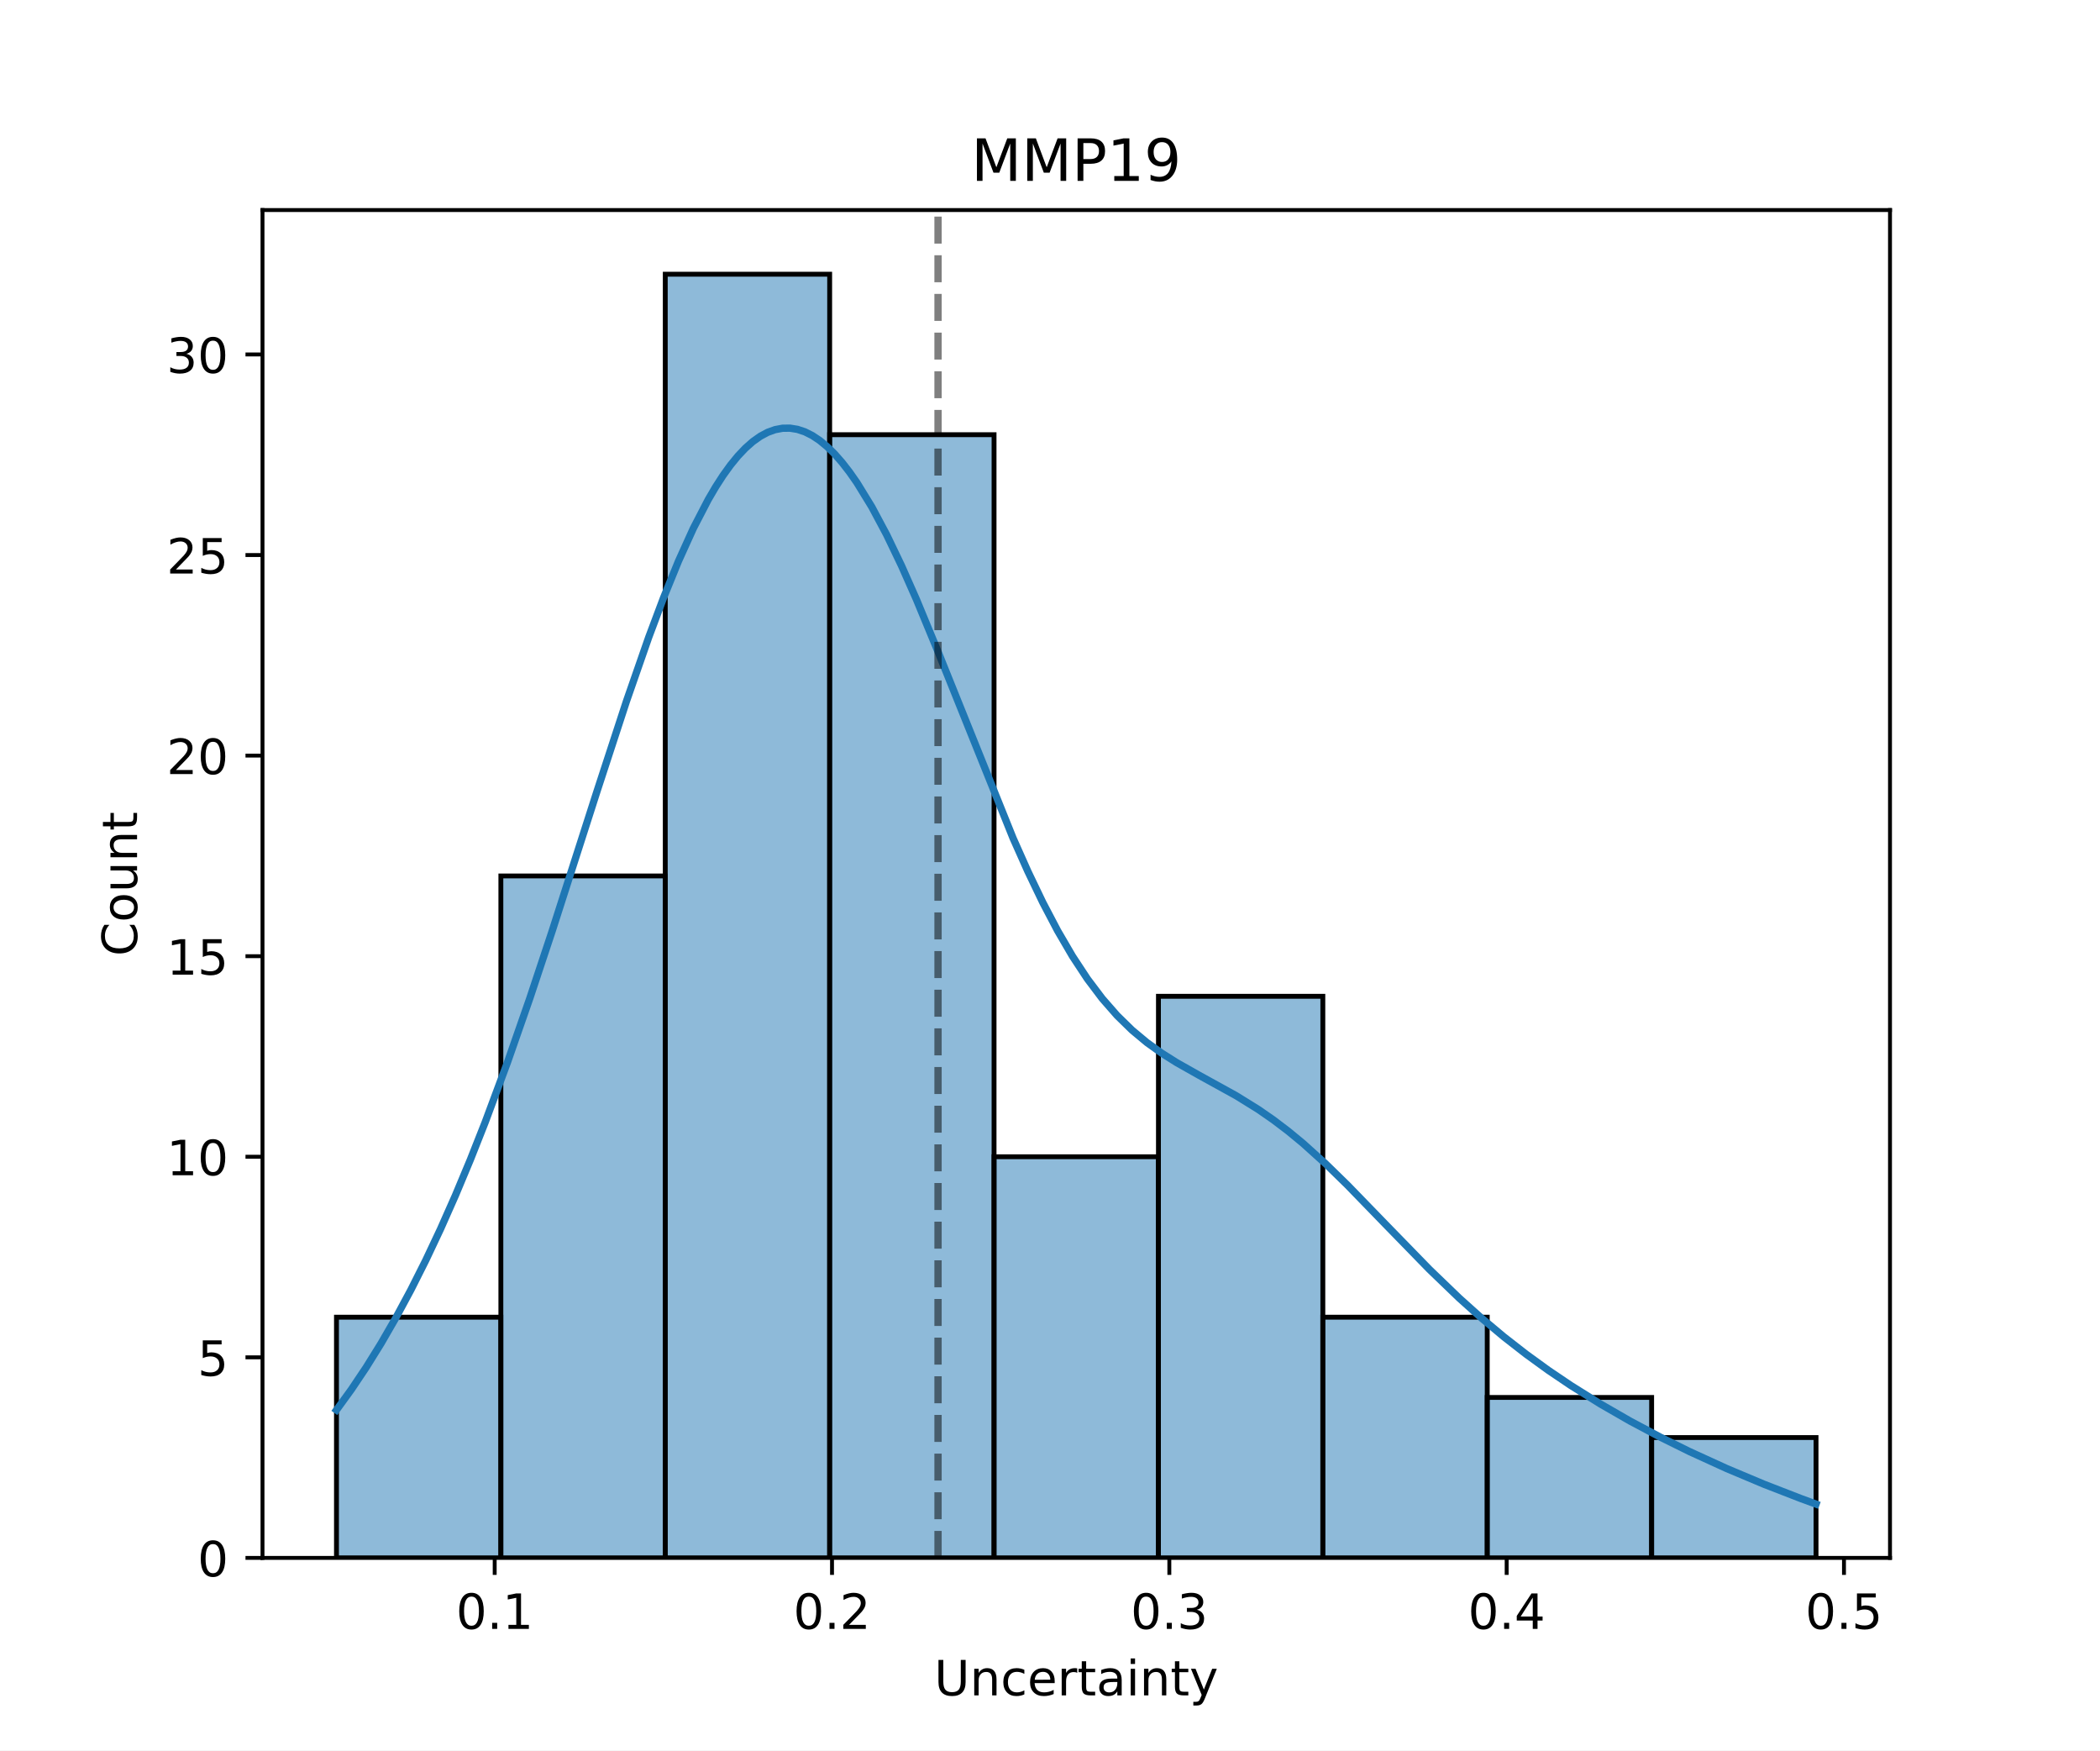
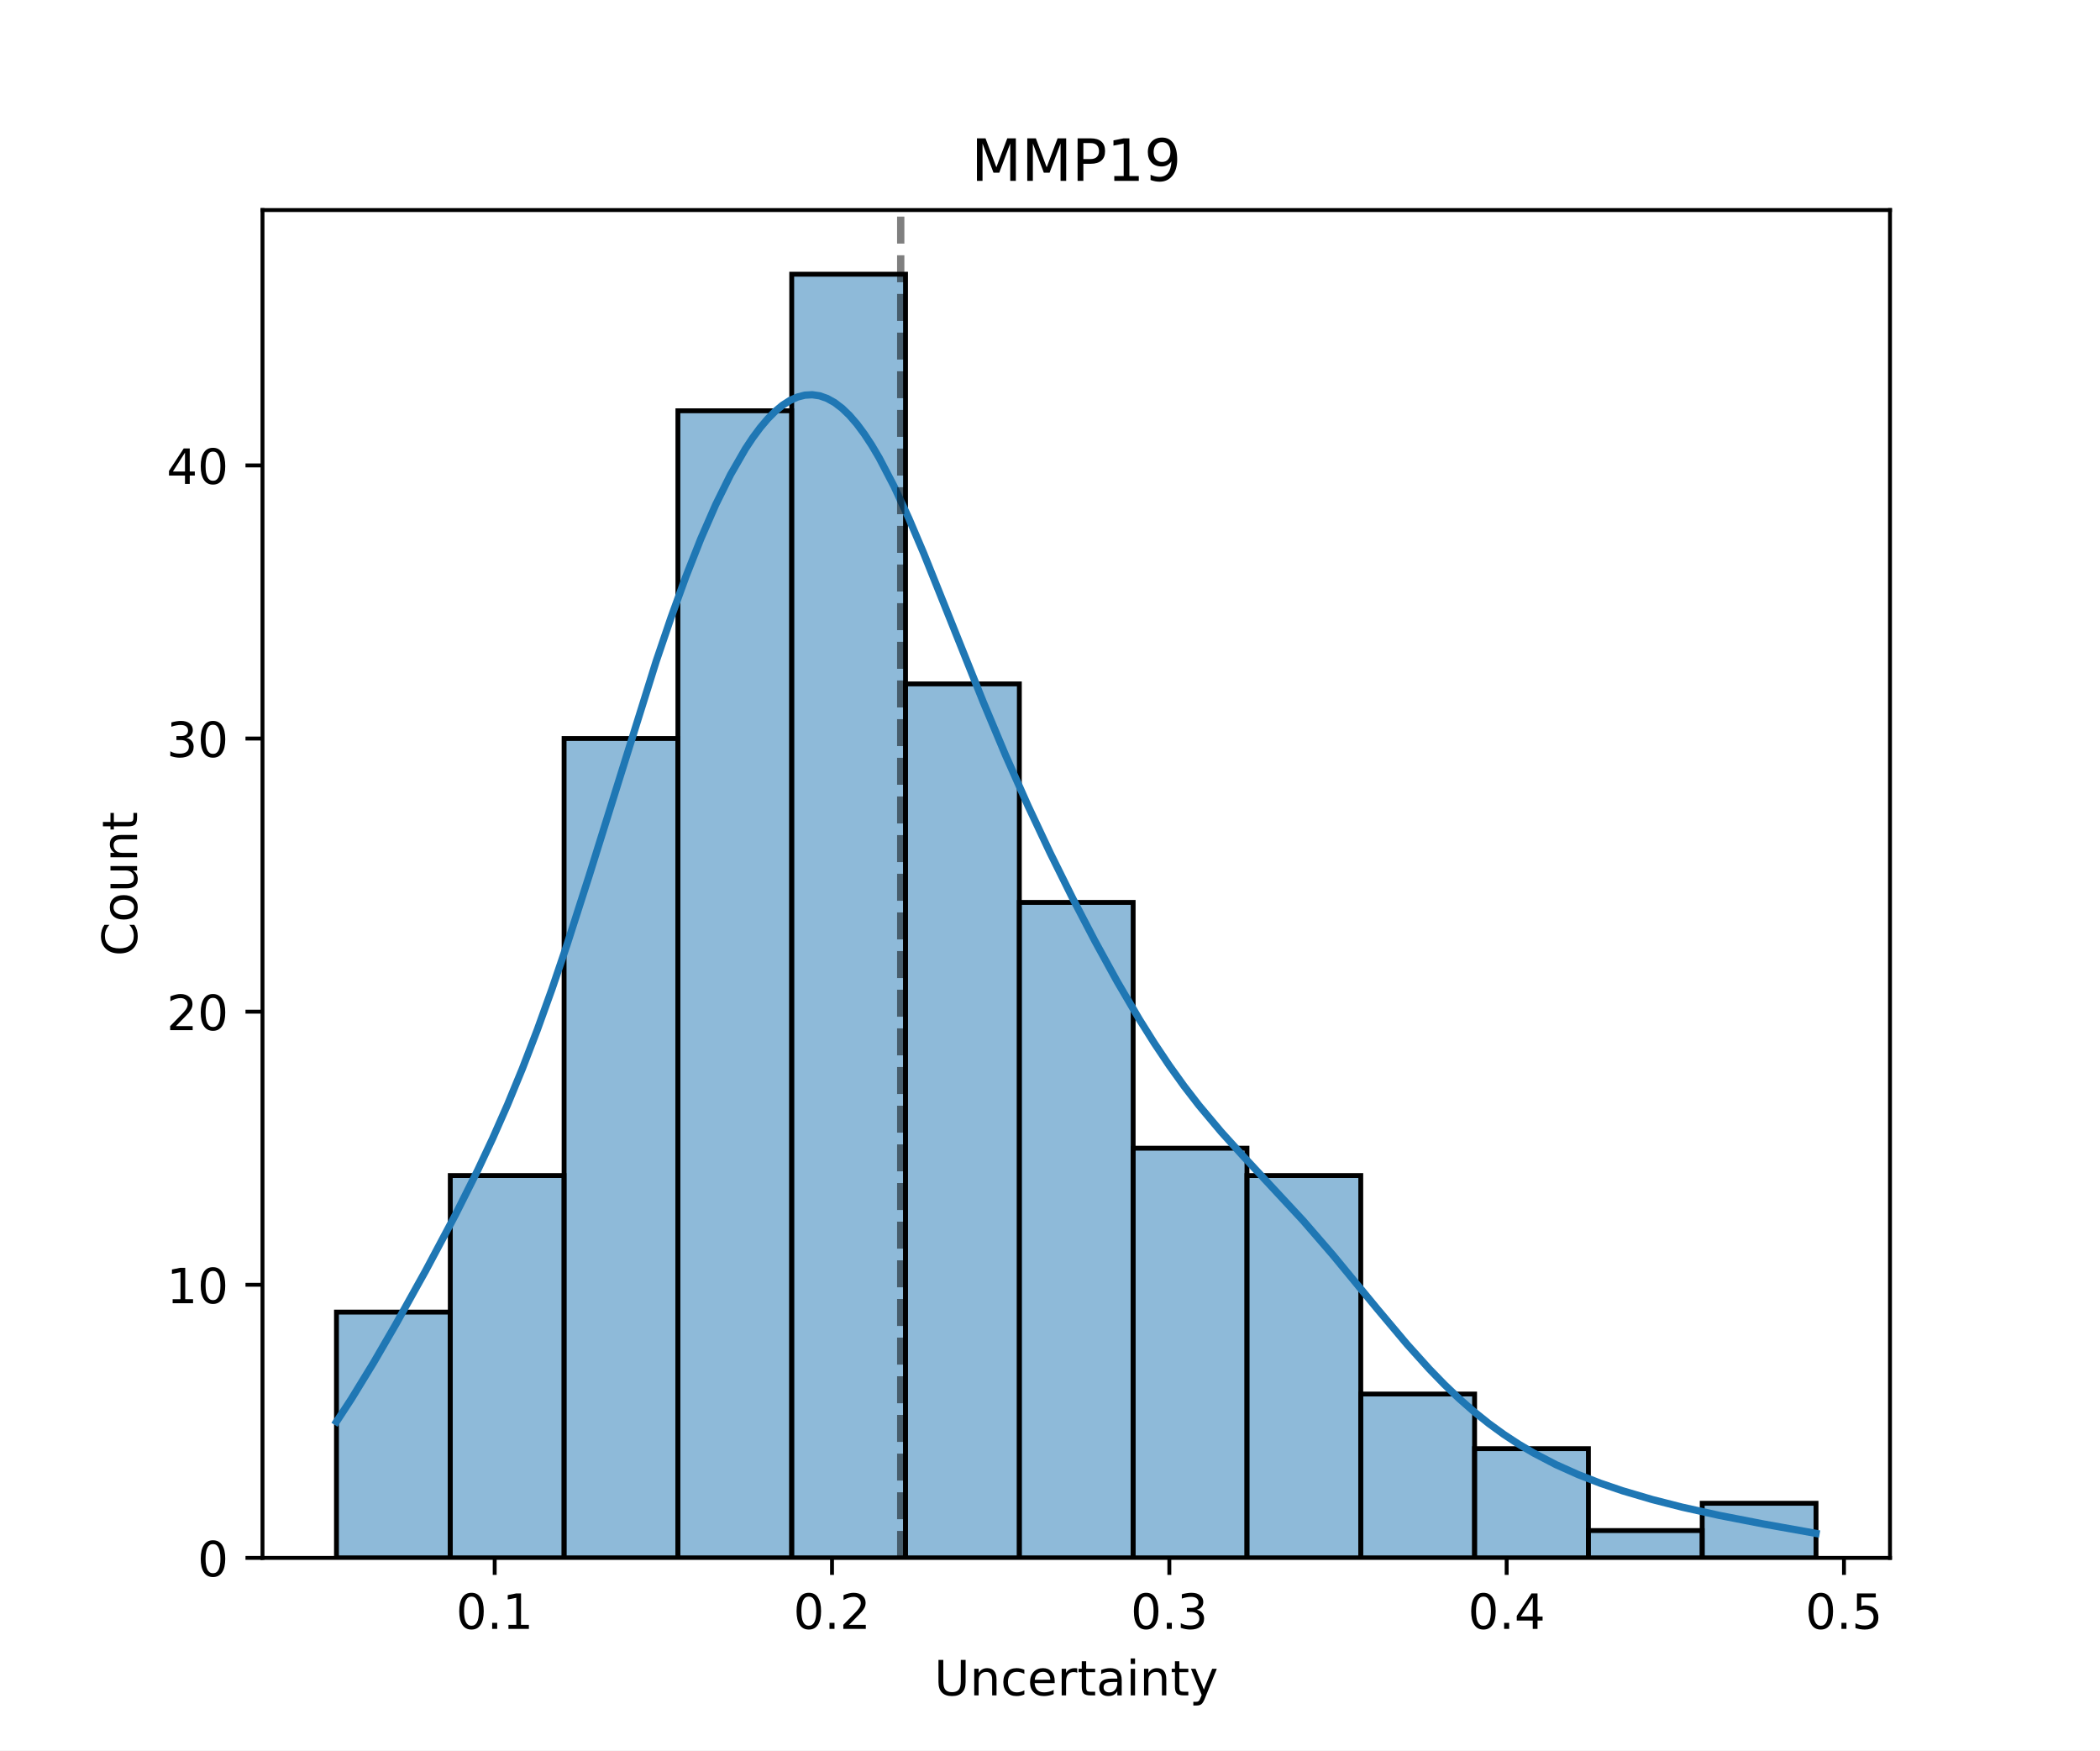
<svg xmlns="http://www.w3.org/2000/svg" xmlns:xlink="http://www.w3.org/1999/xlink" width="432pt" height="360pt" viewBox="0 0 432 360" version="1.1">
  <defs>
    <style type="text/css">*{stroke-linejoin: round; stroke-linecap: butt}</style>
  </defs>
  <g id="figure_1">
    <g id="patch_1">
      <path d="M 0 360  L 432 360  L 432 0  L 0 0  z " style="fill: #ffffff" />
    </g>
    <g id="axes_1">
      <g id="patch_2">
        <path d="M 54 320.4  L 388.8 320.4  L 388.8 43.2  L 54 43.2  z " style="fill: #ffffff" />
      </g>
      <g id="patch_3">
-         <path d="M 69.218 320.4  L 103.036 320.4  L 103.036 270.9  L 69.218 270.9  z " clip-path="url(#p0ca281916b)" style="fill: #1f77b4; fill-opacity: 0.5; stroke: #000000; stroke-linejoin: miter" />
+         <path d="M 69.218 320.4  L 92.631 320.4  L 92.631 269.847  L 69.218 269.847  z " clip-path="url(#pe123df39e6)" style="fill: #1f77b4; fill-opacity: 0.5; stroke: #000000; stroke-linejoin: miter" />
      </g>
      <g id="patch_4">
-         <path d="M 103.036 320.4  L 136.855 320.4  L 136.855 180.15  L 103.036 180.15  z " clip-path="url(#p0ca281916b)" style="fill: #1f77b4; fill-opacity: 0.5; stroke: #000000; stroke-linejoin: miter" />
+         <path d="M 92.631 320.4  L 116.043 320.4  L 116.043 241.762  L 92.631 241.762  z " clip-path="url(#pe123df39e6)" style="fill: #1f77b4; fill-opacity: 0.5; stroke: #000000; stroke-linejoin: miter" />
      </g>
      <g id="patch_5">
-         <path d="M 136.855 320.4  L 170.673 320.4  L 170.673 56.4  L 136.855 56.4  z " clip-path="url(#p0ca281916b)" style="fill: #1f77b4; fill-opacity: 0.5; stroke: #000000; stroke-linejoin: miter" />
+         <path d="M 116.043 320.4  L 139.456 320.4  L 139.456 151.889  L 116.043 151.889  z " clip-path="url(#pe123df39e6)" style="fill: #1f77b4; fill-opacity: 0.5; stroke: #000000; stroke-linejoin: miter" />
      </g>
      <g id="patch_6">
-         <path d="M 170.673 320.4  L 204.491 320.4  L 204.491 89.4  L 170.673 89.4  z " clip-path="url(#p0ca281916b)" style="fill: #1f77b4; fill-opacity: 0.5; stroke: #000000; stroke-linejoin: miter" />
+         <path d="M 139.456 320.4  L 162.869 320.4  L 162.869 84.485  L 139.456 84.485  z " clip-path="url(#pe123df39e6)" style="fill: #1f77b4; fill-opacity: 0.5; stroke: #000000; stroke-linejoin: miter" />
      </g>
      <g id="patch_7">
-         <path d="M 204.491 320.4  L 238.309 320.4  L 238.309 237.9  L 204.491 237.9  z " clip-path="url(#p0ca281916b)" style="fill: #1f77b4; fill-opacity: 0.5; stroke: #000000; stroke-linejoin: miter" />
+         <path d="M 162.869 320.4  L 186.281 320.4  L 186.281 56.4  L 162.869 56.4  z " clip-path="url(#pe123df39e6)" style="fill: #1f77b4; fill-opacity: 0.5; stroke: #000000; stroke-linejoin: miter" />
      </g>
      <g id="patch_8">
-         <path d="M 238.309 320.4  L 272.127 320.4  L 272.127 204.9  L 238.309 204.9  z " clip-path="url(#p0ca281916b)" style="fill: #1f77b4; fill-opacity: 0.5; stroke: #000000; stroke-linejoin: miter" />
+         <path d="M 186.281 320.4  L 209.694 320.4  L 209.694 140.655  L 186.281 140.655  z " clip-path="url(#pe123df39e6)" style="fill: #1f77b4; fill-opacity: 0.5; stroke: #000000; stroke-linejoin: miter" />
      </g>
      <g id="patch_9">
-         <path d="M 272.127 320.4  L 305.945 320.4  L 305.945 270.9  L 272.127 270.9  z " clip-path="url(#p0ca281916b)" style="fill: #1f77b4; fill-opacity: 0.5; stroke: #000000; stroke-linejoin: miter" />
+         <path d="M 209.694 320.4  L 233.106 320.4  L 233.106 185.591  L 209.694 185.591  z " clip-path="url(#pe123df39e6)" style="fill: #1f77b4; fill-opacity: 0.5; stroke: #000000; stroke-linejoin: miter" />
      </g>
      <g id="patch_10">
-         <path d="M 305.945 320.4  L 339.764 320.4  L 339.764 287.4  L 305.945 287.4  z " clip-path="url(#p0ca281916b)" style="fill: #1f77b4; fill-opacity: 0.5; stroke: #000000; stroke-linejoin: miter" />
+         <path d="M 233.106 320.4  L 256.519 320.4  L 256.519 236.145  L 233.106 236.145  z " clip-path="url(#pe123df39e6)" style="fill: #1f77b4; fill-opacity: 0.5; stroke: #000000; stroke-linejoin: miter" />
      </g>
      <g id="patch_11">
-         <path d="M 339.764 320.4  L 373.582 320.4  L 373.582 295.65  L 339.764 295.65  z " clip-path="url(#p0ca281916b)" style="fill: #1f77b4; fill-opacity: 0.5; stroke: #000000; stroke-linejoin: miter" />
+         <path d="M 256.519 320.4  L 279.931 320.4  L 279.931 241.762  L 256.519 241.762  z " clip-path="url(#pe123df39e6)" style="fill: #1f77b4; fill-opacity: 0.5; stroke: #000000; stroke-linejoin: miter" />
+       </g>
+       <g id="patch_12">
+         <path d="M 279.931 320.4  L 303.344 320.4  L 303.344 286.698  L 279.931 286.698  z " clip-path="url(#pe123df39e6)" style="fill: #1f77b4; fill-opacity: 0.5; stroke: #000000; stroke-linejoin: miter" />
+       </g>
+       <g id="patch_13">
+         <path d="M 303.344 320.4  L 326.757 320.4  L 326.757 297.932  L 303.344 297.932  z " clip-path="url(#pe123df39e6)" style="fill: #1f77b4; fill-opacity: 0.5; stroke: #000000; stroke-linejoin: miter" />
+       </g>
+       <g id="patch_14">
+         <path d="M 326.757 320.4  L 350.169 320.4  L 350.169 314.783  L 326.757 314.783  z " clip-path="url(#pe123df39e6)" style="fill: #1f77b4; fill-opacity: 0.5; stroke: #000000; stroke-linejoin: miter" />
+       </g>
+       <g id="patch_15">
+         <path d="M 350.169 320.4  L 373.582 320.4  L 373.582 309.166  L 350.169 309.166  z " clip-path="url(#pe123df39e6)" style="fill: #1f77b4; fill-opacity: 0.5; stroke: #000000; stroke-linejoin: miter" />
      </g>
      <g id="matplotlib.axis_1">
        <g id="xtick_1">
          <g id="line2d_1">
            <defs>
-               <path id="m35f33c723d" d="M 0 0  L 0 3.5  " style="stroke: #000000; stroke-width: 0.8" />
-             </defs>
-             <g>
-               <use xlink:href="#m35f33c723d" x="101.766" y="320.4" style="stroke: #000000; stroke-width: 0.8" />
+               <path id="m508141b049" d="M 0 0  L 0 3.5  " style="stroke: #000000; stroke-width: 0.8" />
+             </defs>
+             <g>
+               <use xlink:href="#m508141b049" x="101.766" y="320.4" style="stroke: #000000; stroke-width: 0.8" />
            </g>
          </g>
          <g id="text_1">
            <g transform="translate(93.81411 334.9984) scale(0.1 -0.1)">
              <defs>
                <path id="DejaVuSans-30" d="M 2034 4250  Q 1547 4250 1301 3770  Q 1056 3291 1056 2328  Q 1056 1369 1301 889  Q 1547 409 2034 409  Q 2525 409 2770 889  Q 3016 1369 3016 2328  Q 3016 3291 2770 3770  Q 2525 4250 2034 4250  z M 2034 4750  Q 2819 4750 3233 4129  Q 3647 3509 3647 2328  Q 3647 1150 3233 529  Q 2819 -91 2034 -91  Q 1250 -91 836 529  Q 422 1150 422 2328  Q 422 3509 836 4129  Q 1250 4750 2034 4750  z " transform="scale(0.015625)" />
                <path id="DejaVuSans-2e" d="M 684 794  L 1344 794  L 1344 0  L 684 0  L 684 794  z " transform="scale(0.015625)" />
                <path id="DejaVuSans-31" d="M 794 531  L 1825 531  L 1825 4091  L 703 3866  L 703 4441  L 1819 4666  L 2450 4666  L 2450 531  L 3481 531  L 3481 0  L 794 0  L 794 531  z " transform="scale(0.015625)" />
              </defs>
              <use xlink:href="#DejaVuSans-30" />
              <use xlink:href="#DejaVuSans-2e" transform="translate(63.62305 0)" />
              <use xlink:href="#DejaVuSans-31" transform="translate(95.41016 0)" />
            </g>
          </g>
        </g>
        <g id="xtick_2">
          <g id="line2d_2">
            <g>
-               <use xlink:href="#m35f33c723d" x="171.158" y="320.4" style="stroke: #000000; stroke-width: 0.8" />
+               <use xlink:href="#m508141b049" x="171.158" y="320.4" style="stroke: #000000; stroke-width: 0.8" />
            </g>
          </g>
          <g id="text_2">
            <g transform="translate(163.2061 334.9984) scale(0.1 -0.1)">
              <defs>
                <path id="DejaVuSans-32" d="M 1228 531  L 3431 531  L 3431 0  L 469 0  L 469 531  Q 828 903 1448 1529  Q 2069 2156 2228 2338  Q 2531 2678 2651 2914  Q 2772 3150 2772 3378  Q 2772 3750 2511 3984  Q 2250 4219 1831 4219  Q 1534 4219 1204 4116  Q 875 4013 500 3803  L 500 4441  Q 881 4594 1212 4672  Q 1544 4750 1819 4750  Q 2544 4750 2975 4387  Q 3406 4025 3406 3419  Q 3406 3131 3298 2873  Q 3191 2616 2906 2266  Q 2828 2175 2409 1742  Q 1991 1309 1228 531  z " transform="scale(0.015625)" />
              </defs>
              <use xlink:href="#DejaVuSans-30" />
              <use xlink:href="#DejaVuSans-2e" transform="translate(63.62305 0)" />
              <use xlink:href="#DejaVuSans-32" transform="translate(95.41016 0)" />
            </g>
          </g>
        </g>
        <g id="xtick_3">
          <g id="line2d_3">
            <g>
-               <use xlink:href="#m35f33c723d" x="240.55" y="320.4" style="stroke: #000000; stroke-width: 0.8" />
+               <use xlink:href="#m508141b049" x="240.55" y="320.4" style="stroke: #000000; stroke-width: 0.8" />
            </g>
          </g>
          <g id="text_3">
            <g transform="translate(232.5981 334.9984) scale(0.1 -0.1)">
              <defs>
                <path id="DejaVuSans-33" d="M 2597 2516  Q 3050 2419 3304 2112  Q 3559 1806 3559 1356  Q 3559 666 3084 287  Q 2609 -91 1734 -91  Q 1441 -91 1130 -33  Q 819 25 488 141  L 488 750  Q 750 597 1062 519  Q 1375 441 1716 441  Q 2309 441 2620 675  Q 2931 909 2931 1356  Q 2931 1769 2642 2001  Q 2353 2234 1838 2234  L 1294 2234  L 1294 2753  L 1863 2753  Q 2328 2753 2575 2939  Q 2822 3125 2822 3475  Q 2822 3834 2567 4026  Q 2313 4219 1838 4219  Q 1578 4219 1281 4162  Q 984 4106 628 3988  L 628 4550  Q 988 4650 1302 4700  Q 1616 4750 1894 4750  Q 2613 4750 3031 4423  Q 3450 4097 3450 3541  Q 3450 3153 3228 2886  Q 3006 2619 2597 2516  z " transform="scale(0.015625)" />
              </defs>
              <use xlink:href="#DejaVuSans-30" />
              <use xlink:href="#DejaVuSans-2e" transform="translate(63.62305 0)" />
              <use xlink:href="#DejaVuSans-33" transform="translate(95.41016 0)" />
            </g>
          </g>
        </g>
        <g id="xtick_4">
          <g id="line2d_4">
            <g>
-               <use xlink:href="#m35f33c723d" x="309.942" y="320.4" style="stroke: #000000; stroke-width: 0.8" />
+               <use xlink:href="#m508141b049" x="309.942" y="320.4" style="stroke: #000000; stroke-width: 0.8" />
            </g>
          </g>
          <g id="text_4">
            <g transform="translate(301.99 334.9984) scale(0.1 -0.1)">
              <defs>
                <path id="DejaVuSans-34" d="M 2419 4116  L 825 1625  L 2419 1625  L 2419 4116  z M 2253 4666  L 3047 4666  L 3047 1625  L 3713 1625  L 3713 1100  L 3047 1100  L 3047 0  L 2419 0  L 2419 1100  L 313 1100  L 313 1709  L 2253 4666  z " transform="scale(0.015625)" />
              </defs>
              <use xlink:href="#DejaVuSans-30" />
              <use xlink:href="#DejaVuSans-2e" transform="translate(63.62305 0)" />
              <use xlink:href="#DejaVuSans-34" transform="translate(95.41016 0)" />
            </g>
          </g>
        </g>
        <g id="xtick_5">
          <g id="line2d_5">
            <g>
-               <use xlink:href="#m35f33c723d" x="379.334" y="320.4" style="stroke: #000000; stroke-width: 0.8" />
+               <use xlink:href="#m508141b049" x="379.334" y="320.4" style="stroke: #000000; stroke-width: 0.8" />
            </g>
          </g>
          <g id="text_5">
            <g transform="translate(371.382 334.9984) scale(0.1 -0.1)">
              <defs>
                <path id="DejaVuSans-35" d="M 691 4666  L 3169 4666  L 3169 4134  L 1269 4134  L 1269 2991  Q 1406 3038 1543 3061  Q 1681 3084 1819 3084  Q 2600 3084 3056 2656  Q 3513 2228 3513 1497  Q 3513 744 3044 326  Q 2575 -91 1722 -91  Q 1428 -91 1123 -41  Q 819 9 494 109  L 494 744  Q 775 591 1075 516  Q 1375 441 1709 441  Q 2250 441 2565 725  Q 2881 1009 2881 1497  Q 2881 1984 2565 2268  Q 2250 2553 1709 2553  Q 1456 2553 1204 2497  Q 953 2441 691 2322  L 691 4666  z " transform="scale(0.015625)" />
              </defs>
              <use xlink:href="#DejaVuSans-30" />
              <use xlink:href="#DejaVuSans-2e" transform="translate(63.62305 0)" />
              <use xlink:href="#DejaVuSans-35" transform="translate(95.41016 0)" />
            </g>
          </g>
        </g>
        <g id="text_6">
          <g transform="translate(192.1891 348.6766) scale(0.1 -0.1)">
            <defs>
              <path id="DejaVuSans-55" d="M 556 4666  L 1191 4666  L 1191 1831  Q 1191 1081 1462 751  Q 1734 422 2344 422  Q 2950 422 3222 751  Q 3494 1081 3494 1831  L 3494 4666  L 4128 4666  L 4128 1753  Q 4128 841 3676 375  Q 3225 -91 2344 -91  Q 1459 -91 1007 375  Q 556 841 556 1753  L 556 4666  z " transform="scale(0.015625)" />
              <path id="DejaVuSans-6e" d="M 3513 2113  L 3513 0  L 2938 0  L 2938 2094  Q 2938 2591 2744 2837  Q 2550 3084 2163 3084  Q 1697 3084 1428 2787  Q 1159 2491 1159 1978  L 1159 0  L 581 0  L 581 3500  L 1159 3500  L 1159 2956  Q 1366 3272 1645 3428  Q 1925 3584 2291 3584  Q 2894 3584 3203 3211  Q 3513 2838 3513 2113  z " transform="scale(0.015625)" />
              <path id="DejaVuSans-63" d="M 3122 3366  L 3122 2828  Q 2878 2963 2633 3030  Q 2388 3097 2138 3097  Q 1578 3097 1268 2742  Q 959 2388 959 1747  Q 959 1106 1268 751  Q 1578 397 2138 397  Q 2388 397 2633 464  Q 2878 531 3122 666  L 3122 134  Q 2881 22 2623 -34  Q 2366 -91 2075 -91  Q 1284 -91 818 406  Q 353 903 353 1747  Q 353 2603 823 3093  Q 1294 3584 2113 3584  Q 2378 3584 2631 3529  Q 2884 3475 3122 3366  z " transform="scale(0.015625)" />
              <path id="DejaVuSans-65" d="M 3597 1894  L 3597 1613  L 953 1613  Q 991 1019 1311 708  Q 1631 397 2203 397  Q 2534 397 2845 478  Q 3156 559 3463 722  L 3463 178  Q 3153 47 2828 -22  Q 2503 -91 2169 -91  Q 1331 -91 842 396  Q 353 884 353 1716  Q 353 2575 817 3079  Q 1281 3584 2069 3584  Q 2775 3584 3186 3129  Q 3597 2675 3597 1894  z M 3022 2063  Q 3016 2534 2758 2815  Q 2500 3097 2075 3097  Q 1594 3097 1305 2825  Q 1016 2553 972 2059  L 3022 2063  z " transform="scale(0.015625)" />
              <path id="DejaVuSans-72" d="M 2631 2963  Q 2534 3019 2420 3045  Q 2306 3072 2169 3072  Q 1681 3072 1420 2755  Q 1159 2438 1159 1844  L 1159 0  L 581 0  L 581 3500  L 1159 3500  L 1159 2956  Q 1341 3275 1631 3429  Q 1922 3584 2338 3584  Q 2397 3584 2469 3576  Q 2541 3569 2628 3553  L 2631 2963  z " transform="scale(0.015625)" />
              <path id="DejaVuSans-74" d="M 1172 4494  L 1172 3500  L 2356 3500  L 2356 3053  L 1172 3053  L 1172 1153  Q 1172 725 1289 603  Q 1406 481 1766 481  L 2356 481  L 2356 0  L 1766 0  Q 1100 0 847 248  Q 594 497 594 1153  L 594 3053  L 172 3053  L 172 3500  L 594 3500  L 594 4494  L 1172 4494  z " transform="scale(0.015625)" />
              <path id="DejaVuSans-61" d="M 2194 1759  Q 1497 1759 1228 1600  Q 959 1441 959 1056  Q 959 750 1161 570  Q 1363 391 1709 391  Q 2188 391 2477 730  Q 2766 1069 2766 1631  L 2766 1759  L 2194 1759  z M 3341 1997  L 3341 0  L 2766 0  L 2766 531  Q 2569 213 2275 61  Q 1981 -91 1556 -91  Q 1019 -91 701 211  Q 384 513 384 1019  Q 384 1609 779 1909  Q 1175 2209 1959 2209  L 2766 2209  L 2766 2266  Q 2766 2663 2505 2880  Q 2244 3097 1772 3097  Q 1472 3097 1187 3025  Q 903 2953 641 2809  L 641 3341  Q 956 3463 1253 3523  Q 1550 3584 1831 3584  Q 2591 3584 2966 3190  Q 3341 2797 3341 1997  z " transform="scale(0.015625)" />
              <path id="DejaVuSans-69" d="M 603 3500  L 1178 3500  L 1178 0  L 603 0  L 603 3500  z M 603 4863  L 1178 4863  L 1178 4134  L 603 4134  L 603 4863  z " transform="scale(0.015625)" />
              <path id="DejaVuSans-79" d="M 2059 -325  Q 1816 -950 1584 -1140  Q 1353 -1331 966 -1331  L 506 -1331  L 506 -850  L 844 -850  Q 1081 -850 1212 -737  Q 1344 -625 1503 -206  L 1606 56  L 191 3500  L 800 3500  L 1894 763  L 2988 3500  L 3597 3500  L 2059 -325  z " transform="scale(0.015625)" />
            </defs>
            <use xlink:href="#DejaVuSans-55" />
            <use xlink:href="#DejaVuSans-6e" transform="translate(73.19336 0)" />
            <use xlink:href="#DejaVuSans-63" transform="translate(136.5723 0)" />
            <use xlink:href="#DejaVuSans-65" transform="translate(191.5527 0)" />
            <use xlink:href="#DejaVuSans-72" transform="translate(253.0762 0)" />
            <use xlink:href="#DejaVuSans-74" transform="translate(294.1895 0)" />
            <use xlink:href="#DejaVuSans-61" transform="translate(333.3984 0)" />
            <use xlink:href="#DejaVuSans-69" transform="translate(394.6777 0)" />
            <use xlink:href="#DejaVuSans-6e" transform="translate(422.4609 0)" />
            <use xlink:href="#DejaVuSans-74" transform="translate(485.8398 0)" />
            <use xlink:href="#DejaVuSans-79" transform="translate(525.0488 0)" />
          </g>
        </g>
      </g>
      <g id="matplotlib.axis_2">
        <g id="ytick_1">
          <g id="line2d_6">
            <defs>
-               <path id="m8d4ee43c0c" d="M 0 0  L -3.5 0  " style="stroke: #000000; stroke-width: 0.8" />
-             </defs>
-             <g>
-               <use xlink:href="#m8d4ee43c0c" x="54" y="320.4" style="stroke: #000000; stroke-width: 0.8" />
+               <path id="m594f5c8a5f" d="M 0 0  L -3.5 0  " style="stroke: #000000; stroke-width: 0.8" />
+             </defs>
+             <g>
+               <use xlink:href="#m594f5c8a5f" x="54" y="320.4" style="stroke: #000000; stroke-width: 0.8" />
            </g>
          </g>
          <g id="text_7">
            <g transform="translate(40.6375 324.1992) scale(0.1 -0.1)">
              <use xlink:href="#DejaVuSans-30" />
            </g>
          </g>
        </g>
        <g id="ytick_2">
          <g id="line2d_7">
            <g>
-               <use xlink:href="#m8d4ee43c0c" x="54" y="279.15" style="stroke: #000000; stroke-width: 0.8" />
+               <use xlink:href="#m594f5c8a5f" x="54" y="264.23" style="stroke: #000000; stroke-width: 0.8" />
            </g>
          </g>
          <g id="text_8">
-             <g transform="translate(40.6375 282.9492) scale(0.1 -0.1)">
-               <use xlink:href="#DejaVuSans-35" />
+             <g transform="translate(34.275 268.029) scale(0.1 -0.1)">
+               <use xlink:href="#DejaVuSans-31" />
+               <use xlink:href="#DejaVuSans-30" transform="translate(63.62305 0)" />
            </g>
          </g>
        </g>
        <g id="ytick_3">
          <g id="line2d_8">
            <g>
-               <use xlink:href="#m8d4ee43c0c" x="54" y="237.9" style="stroke: #000000; stroke-width: 0.8" />
+               <use xlink:href="#m594f5c8a5f" x="54" y="208.06" style="stroke: #000000; stroke-width: 0.8" />
            </g>
          </g>
          <g id="text_9">
-             <g transform="translate(34.275 241.6992) scale(0.1 -0.1)">
-               <use xlink:href="#DejaVuSans-31" />
+             <g transform="translate(34.275 211.8588) scale(0.1 -0.1)">
+               <use xlink:href="#DejaVuSans-32" />
              <use xlink:href="#DejaVuSans-30" transform="translate(63.62305 0)" />
            </g>
          </g>
        </g>
        <g id="ytick_4">
          <g id="line2d_9">
            <g>
-               <use xlink:href="#m8d4ee43c0c" x="54" y="196.65" style="stroke: #000000; stroke-width: 0.8" />
+               <use xlink:href="#m594f5c8a5f" x="54" y="151.889" style="stroke: #000000; stroke-width: 0.8" />
            </g>
          </g>
          <g id="text_10">
-             <g transform="translate(34.275 200.4492) scale(0.1 -0.1)">
-               <use xlink:href="#DejaVuSans-31" />
-               <use xlink:href="#DejaVuSans-35" transform="translate(63.62305 0)" />
+             <g transform="translate(34.275 155.6886) scale(0.1 -0.1)">
+               <use xlink:href="#DejaVuSans-33" />
+               <use xlink:href="#DejaVuSans-30" transform="translate(63.62305 0)" />
            </g>
          </g>
        </g>
        <g id="ytick_5">
          <g id="line2d_10">
            <g>
-               <use xlink:href="#m8d4ee43c0c" x="54" y="155.4" style="stroke: #000000; stroke-width: 0.8" />
+               <use xlink:href="#m594f5c8a5f" x="54" y="95.719" style="stroke: #000000; stroke-width: 0.8" />
            </g>
          </g>
          <g id="text_11">
-             <g transform="translate(34.275 159.1992) scale(0.1 -0.1)">
-               <use xlink:href="#DejaVuSans-32" />
-               <use xlink:href="#DejaVuSans-30" transform="translate(63.62305 0)" />
-             </g>
-           </g>
-         </g>
-         <g id="ytick_6">
-           <g id="line2d_11">
-             <g>
-               <use xlink:href="#m8d4ee43c0c" x="54" y="114.15" style="stroke: #000000; stroke-width: 0.8" />
-             </g>
-           </g>
-           <g id="text_12">
-             <g transform="translate(34.275 117.9492) scale(0.1 -0.1)">
-               <use xlink:href="#DejaVuSans-32" />
-               <use xlink:href="#DejaVuSans-35" transform="translate(63.62305 0)" />
-             </g>
-           </g>
-         </g>
-         <g id="ytick_7">
-           <g id="line2d_12">
-             <g>
-               <use xlink:href="#m8d4ee43c0c" x="54" y="72.9" style="stroke: #000000; stroke-width: 0.8" />
-             </g>
-           </g>
-           <g id="text_13">
-             <g transform="translate(34.275 76.69922) scale(0.1 -0.1)">
-               <use xlink:href="#DejaVuSans-33" />
-               <use xlink:href="#DejaVuSans-30" transform="translate(63.62305 0)" />
-             </g>
-           </g>
-         </g>
-         <g id="text_14">
+             <g transform="translate(34.275 99.51837) scale(0.1 -0.1)">
+               <use xlink:href="#DejaVuSans-34" />
+               <use xlink:href="#DejaVuSans-30" transform="translate(63.62305 0)" />
+             </g>
+           </g>
+         </g>
+         <g id="text_12">
          <g transform="translate(28.19531 196.6484) rotate(-90) scale(0.1 -0.1)">
            <defs>
              <path id="DejaVuSans-43" d="M 4122 4306  L 4122 3641  Q 3803 3938 3442 4084  Q 3081 4231 2675 4231  Q 1875 4231 1450 3742  Q 1025 3253 1025 2328  Q 1025 1406 1450 917  Q 1875 428 2675 428  Q 3081 428 3442 575  Q 3803 722 4122 1019  L 4122 359  Q 3791 134 3420 21  Q 3050 -91 2638 -91  Q 1578 -91 968 557  Q 359 1206 359 2328  Q 359 3453 968 4101  Q 1578 4750 2638 4750  Q 3056 4750 3426 4639  Q 3797 4528 4122 4306  z " transform="scale(0.015625)" />
              <path id="DejaVuSans-6f" d="M 1959 3097  Q 1497 3097 1228 2736  Q 959 2375 959 1747  Q 959 1119 1226 758  Q 1494 397 1959 397  Q 2419 397 2687 759  Q 2956 1122 2956 1747  Q 2956 2369 2687 2733  Q 2419 3097 1959 3097  z M 1959 3584  Q 2709 3584 3137 3096  Q 3566 2609 3566 1747  Q 3566 888 3137 398  Q 2709 -91 1959 -91  Q 1206 -91 779 398  Q 353 888 353 1747  Q 353 2609 779 3096  Q 1206 3584 1959 3584  z " transform="scale(0.015625)" />
              <path id="DejaVuSans-75" d="M 544 1381  L 544 3500  L 1119 3500  L 1119 1403  Q 1119 906 1312 657  Q 1506 409 1894 409  Q 2359 409 2629 706  Q 2900 1003 2900 1516  L 2900 3500  L 3475 3500  L 3475 0  L 2900 0  L 2900 538  Q 2691 219 2414 64  Q 2138 -91 1772 -91  Q 1169 -91 856 284  Q 544 659 544 1381  z M 1991 3584  L 1991 3584  z " transform="scale(0.015625)" />
            </defs>
            <use xlink:href="#DejaVuSans-43" />
            <use xlink:href="#DejaVuSans-6f" transform="translate(69.82422 0)" />
            <use xlink:href="#DejaVuSans-75" transform="translate(131.0059 0)" />
            <use xlink:href="#DejaVuSans-6e" transform="translate(194.3848 0)" />
            <use xlink:href="#DejaVuSans-74" transform="translate(257.7637 0)" />
          </g>
        </g>
      </g>
-       <g id="line2d_13">
-         <path d="M 69.218 289.981  L 72.277 285.769  L 75.336 281.205  L 78.395 276.28  L 81.454 270.983  L 84.513 265.301  L 87.572 259.223  L 90.631 252.74  L 93.69 245.843  L 96.749 238.531  L 99.807 230.806  L 104.396 218.473  L 108.984 205.328  L 113.573 191.525  L 122.749 162.934  L 128.867 144.226  L 133.456 131.05  L 136.515 122.903  L 139.574 115.402  L 142.633 108.654  L 145.691 102.751  L 147.221 100.142  L 148.75 97.773  L 150.28 95.65  L 151.809 93.78  L 153.339 92.167  L 154.868 90.817  L 156.398 89.731  L 157.927 88.911  L 159.457 88.36  L 160.986 88.075  L 162.516 88.057  L 164.045 88.303  L 165.575 88.811  L 167.104 89.577  L 168.633 90.595  L 170.163 91.862  L 171.692 93.37  L 173.222 95.112  L 174.751 97.081  L 176.281 99.267  L 179.34 104.254  L 182.399 109.985  L 185.458 116.361  L 188.516 123.271  L 193.105 134.369  L 208.4 172.376  L 211.458 179.231  L 214.517 185.604  L 217.576 191.431  L 220.635 196.673  L 223.694 201.317  L 226.753 205.37  L 229.812 208.866  L 232.871 211.855  L 235.93 214.407  L 238.989 216.603  L 242.048 218.532  L 246.636 221.123  L 254.284 225.341  L 258.872 228.186  L 261.931 230.305  L 264.99 232.626  L 268.049 235.15  L 272.637 239.287  L 277.225 243.765  L 284.873 251.647  L 294.05 261.067  L 300.167 266.956  L 304.756 271.075  L 309.344 274.919  L 313.933 278.495  L 318.521 281.821  L 323.109 284.921  L 329.227 288.746  L 335.345 292.266  L 341.463 295.521  L 347.581 298.543  L 355.228 302.035  L 362.876 305.25  L 370.523 308.217  L 373.582 309.336  L 373.582 309.336  " clip-path="url(#p0ca281916b)" style="fill: none; stroke: #1f77b4; stroke-width: 1.5; stroke-linecap: square" />
-       </g>
-       <g id="line2d_14">
-         <path d="M 192.966 320.4  L 192.966 43.2  " clip-path="url(#p0ca281916b)" style="fill: none; stroke-dasharray: 5.55,2.4; stroke-dashoffset: 0; stroke: #000000; stroke-opacity: 0.5; stroke-width: 1.5" />
-       </g>
-       <g id="patch_12">
+       <g id="line2d_11">
+         <path d="M 69.218 292.394  L 72.277 287.717  L 76.866 280.22  L 81.454 272.308  L 87.572 261.322  L 93.69 249.829  L 98.278 240.661  L 101.337 234.147  L 104.396 227.215  L 107.455 219.793  L 110.514 211.836  L 113.573 203.335  L 116.632 194.322  L 121.22 180.023  L 134.985 135.991  L 138.044 126.991  L 141.103 118.567  L 144.162 110.815  L 147.221 103.81  L 150.28 97.621  L 153.339 92.31  L 154.868 90.005  L 156.398 87.946  L 157.927 86.142  L 159.457 84.602  L 160.986 83.336  L 162.516 82.353  L 164.045 81.661  L 165.575 81.269  L 167.104 81.183  L 168.633 81.408  L 170.163 81.946  L 171.692 82.798  L 173.222 83.962  L 174.751 85.432  L 176.281 87.201  L 177.81 89.258  L 179.34 91.588  L 180.869 94.175  L 183.928 100.038  L 186.987 106.667  L 190.046 113.86  L 196.164 129.123  L 202.282 144.409  L 206.87 155.349  L 211.458 165.686  L 216.047 175.441  L 220.635 184.695  L 225.224 193.502  L 229.812 201.852  L 234.4 209.67  L 237.459 214.539  L 240.518 219.106  L 243.577 223.366  L 246.636 227.33  L 251.225 232.797  L 255.813 237.855  L 268.049 251.013  L 274.167 258.077  L 283.343 269.211  L 289.461 276.483  L 294.05 281.573  L 297.109 284.72  L 300.167 287.642  L 303.226 290.328  L 306.285 292.777  L 309.344 294.998  L 312.403 297.005  L 315.462 298.816  L 320.051 301.207  L 324.639 303.264  L 329.227 305.048  L 333.816 306.608  L 339.934 308.411  L 346.051 309.969  L 353.699 311.663  L 362.876 313.448  L 373.582 315.363  L 373.582 315.363  " clip-path="url(#pe123df39e6)" style="fill: none; stroke: #1f77b4; stroke-width: 1.5; stroke-linecap: square" />
+       </g>
+       <g id="line2d_12">
+         <path d="M 185.293 320.4  L 185.293 43.2  " clip-path="url(#pe123df39e6)" style="fill: none; stroke-dasharray: 5.55,2.4; stroke-dashoffset: 0; stroke: #000000; stroke-opacity: 0.5; stroke-width: 1.5" />
+       </g>
+       <g id="patch_16">
        <path d="M 54 320.4  L 54 43.2  " style="fill: none; stroke: #000000; stroke-width: 0.8; stroke-linejoin: miter; stroke-linecap: square" />
      </g>
-       <g id="patch_13">
+       <g id="patch_17">
        <path d="M 388.8 320.4  L 388.8 43.2  " style="fill: none; stroke: #000000; stroke-width: 0.8; stroke-linejoin: miter; stroke-linecap: square" />
      </g>
-       <g id="patch_14">
+       <g id="patch_18">
        <path d="M 54 320.4  L 388.8 320.4  " style="fill: none; stroke: #000000; stroke-width: 0.8; stroke-linejoin: miter; stroke-linecap: square" />
      </g>
-       <g id="patch_15">
+       <g id="patch_19">
        <path d="M 54 43.2  L 388.8 43.2  " style="fill: none; stroke: #000000; stroke-width: 0.8; stroke-linejoin: miter; stroke-linecap: square" />
      </g>
-       <g id="text_15">
+       <g id="text_13">
        <g transform="translate(199.7934 37.2) scale(0.12 -0.12)">
          <defs>
            <path id="DejaVuSans-4d" d="M 628 4666  L 1569 4666  L 2759 1491  L 3956 4666  L 4897 4666  L 4897 0  L 4281 0  L 4281 4097  L 3078 897  L 2444 897  L 1241 4097  L 1241 0  L 628 0  L 628 4666  z " transform="scale(0.015625)" />
            <path id="DejaVuSans-50" d="M 1259 4147  L 1259 2394  L 2053 2394  Q 2494 2394 2734 2622  Q 2975 2850 2975 3272  Q 2975 3691 2734 3919  Q 2494 4147 2053 4147  L 1259 4147  z M 628 4666  L 2053 4666  Q 2838 4666 3239 4311  Q 3641 3956 3641 3272  Q 3641 2581 3239 2228  Q 2838 1875 2053 1875  L 1259 1875  L 1259 0  L 628 0  L 628 4666  z " transform="scale(0.015625)" />
            <path id="DejaVuSans-39" d="M 703 97  L 703 672  Q 941 559 1184 500  Q 1428 441 1663 441  Q 2288 441 2617 861  Q 2947 1281 2994 2138  Q 2813 1869 2534 1725  Q 2256 1581 1919 1581  Q 1219 1581 811 2004  Q 403 2428 403 3163  Q 403 3881 828 4315  Q 1253 4750 1959 4750  Q 2769 4750 3195 4129  Q 3622 3509 3622 2328  Q 3622 1225 3098 567  Q 2575 -91 1691 -91  Q 1453 -91 1209 -44  Q 966 3 703 97  z M 1959 2075  Q 2384 2075 2632 2365  Q 2881 2656 2881 3163  Q 2881 3666 2632 3958  Q 2384 4250 1959 4250  Q 1534 4250 1286 3958  Q 1038 3666 1038 3163  Q 1038 2656 1286 2365  Q 1534 2075 1959 2075  z " transform="scale(0.015625)" />
          </defs>
          <use xlink:href="#DejaVuSans-4d" />
          <use xlink:href="#DejaVuSans-4d" transform="translate(86.2793 0)" />
          <use xlink:href="#DejaVuSans-50" transform="translate(172.5586 0)" />
          <use xlink:href="#DejaVuSans-31" transform="translate(232.8613 0)" />
          <use xlink:href="#DejaVuSans-39" transform="translate(296.4844 0)" />
        </g>
      </g>
    </g>
  </g>
  <defs>
-     <clipPath id="p0ca281916b">
+     <clipPath id="pe123df39e6">
      <rect x="54" y="43.2" width="334.8" height="277.2" />
    </clipPath>
  </defs>
</svg>
